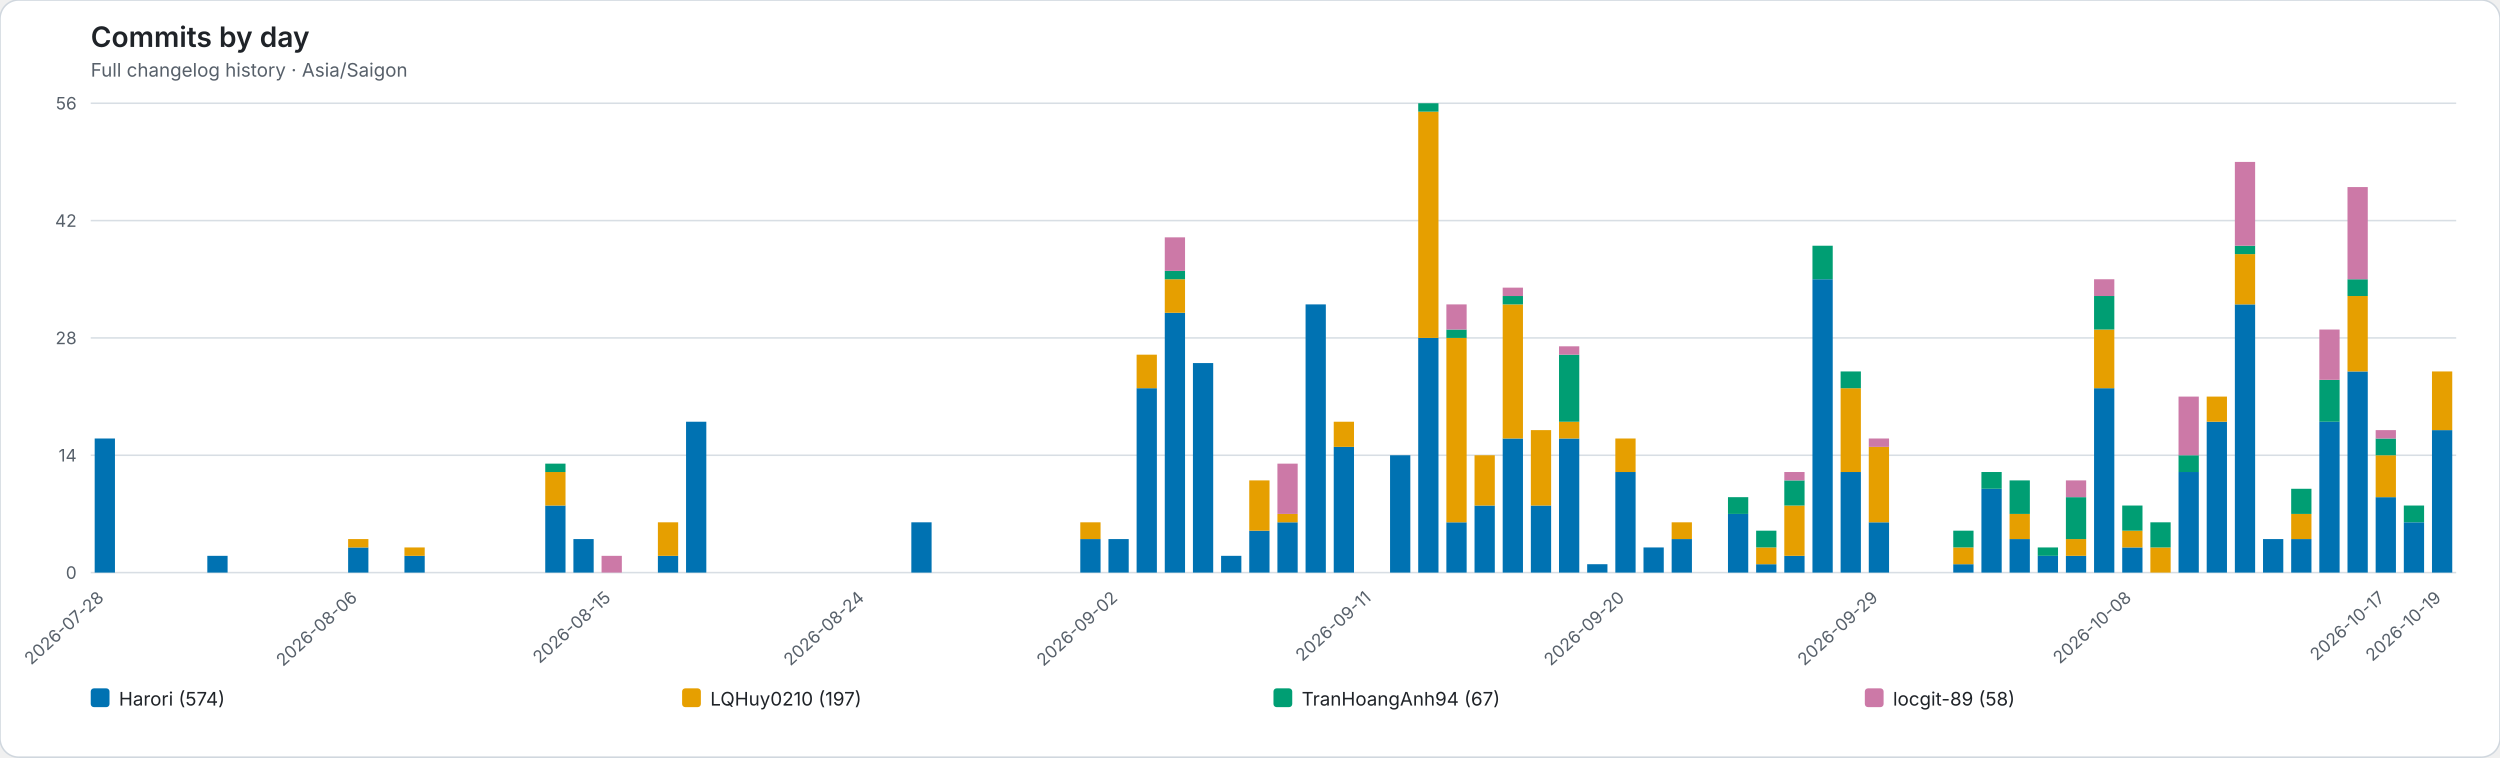
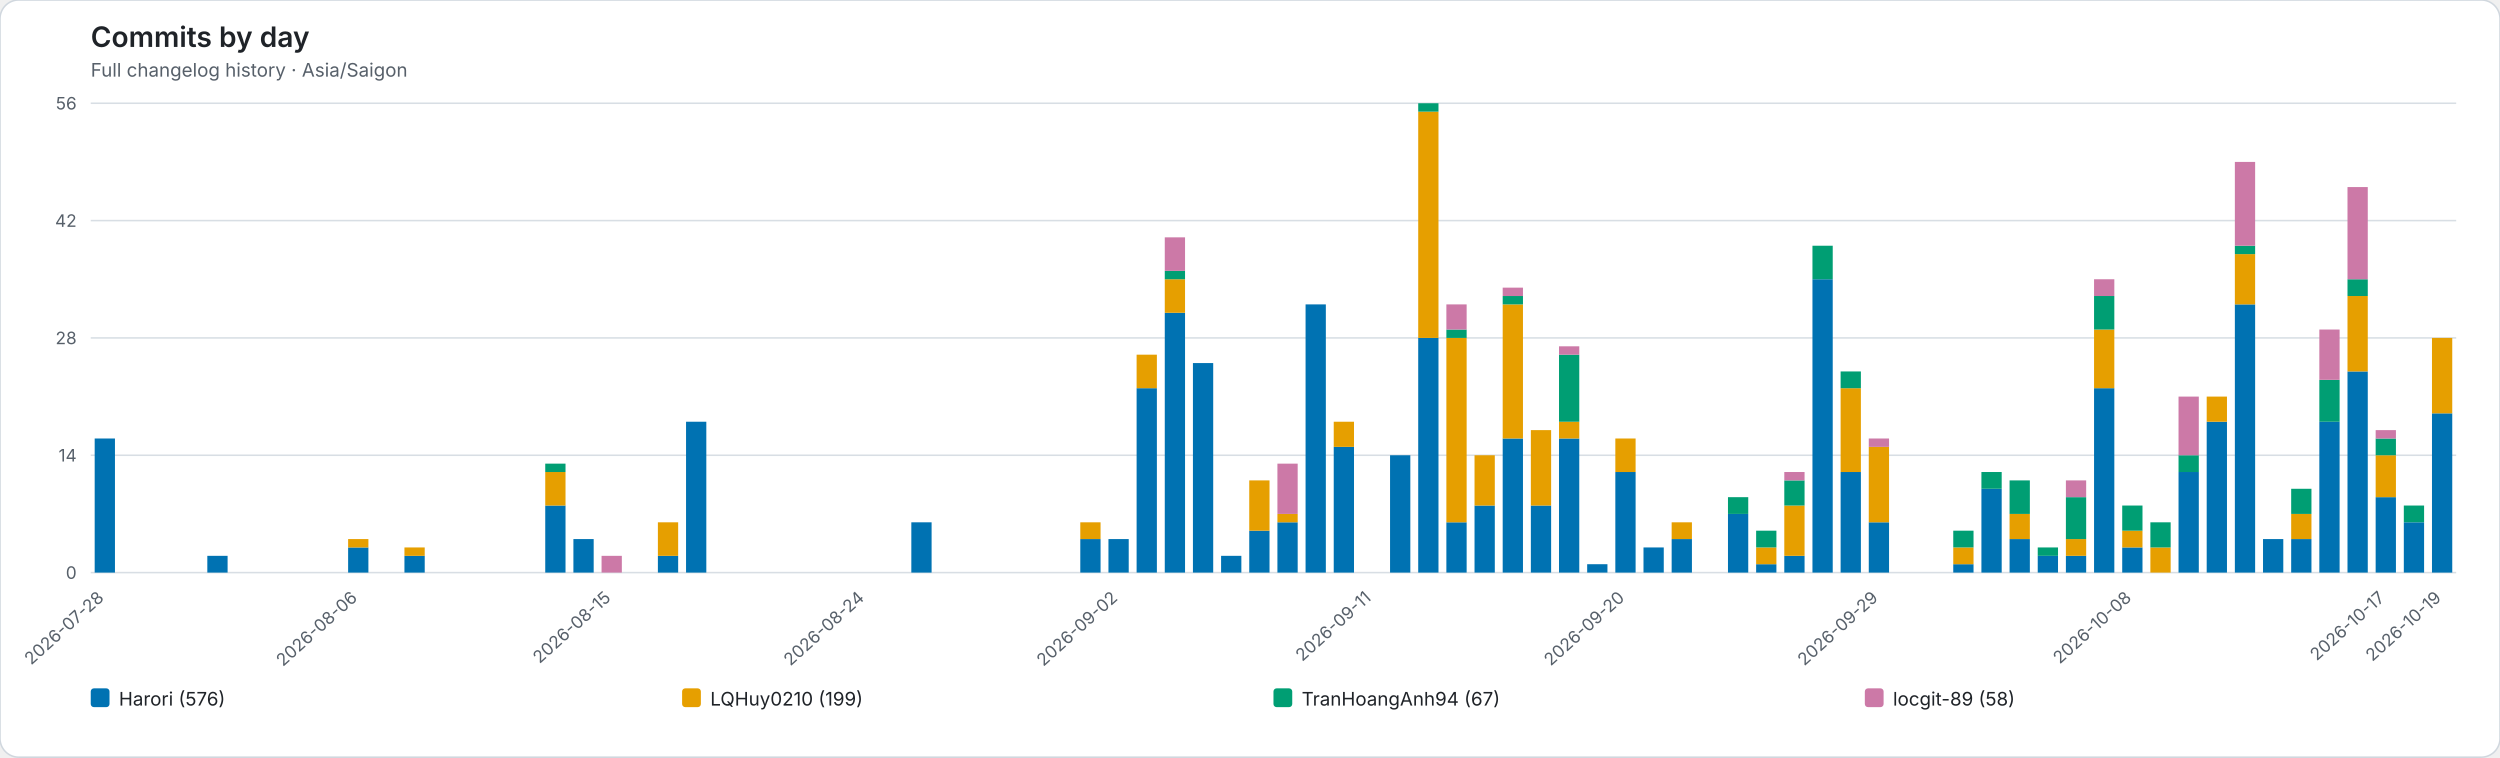
<svg xmlns="http://www.w3.org/2000/svg" role="img" viewBox="0 0 1598 484">
  <rect width="1598" height="484" rx="12" fill="#ffffff" stroke="#d0d7de" />
  <style>text{font-family:system-ui,-apple-system,BlinkMacSystemFont,"Segoe UI",sans-serif}.axis{fill:#57606a;font-size:11px}.heading{fill:#1f2328;font-size:18px;font-weight:600}.subheading{fill:#57606a;font-size:12px}.grid{stroke:#d8dee4;stroke-width:1}.legend{fill:#1f2328;font-size:12px}</style>
  <text class="heading" x="58" y="30">Commits by day</text>
  <text class="subheading" x="58" y="49">Full changelog history · Asia/Saigon</text>
  <line class="grid" x1="58" y1="366.00" x2="1570" y2="366.00" />
  <text class="axis" x="49" y="370.00" text-anchor="end">0</text>
  <line class="grid" x1="58" y1="291.00" x2="1570" y2="291.00" />
  <text class="axis" x="49" y="295.00" text-anchor="end">14</text>
  <line class="grid" x1="58" y1="216.00" x2="1570" y2="216.00" />
  <text class="axis" x="49" y="220.00" text-anchor="end">28</text>
  <line class="grid" x1="58" y1="141.00" x2="1570" y2="141.00" />
  <text class="axis" x="49" y="145.00" text-anchor="end">42</text>
  <line class="grid" x1="58" y1="66.00" x2="1570" y2="66.00" />
  <text class="axis" x="49" y="70.00" text-anchor="end">56</text>
  <g data-date="2026-07-28">
    <rect x="60.52" y="280.29" width="12.96" height="85.71" fill="#0072B2" />
  </g>
  <text class="axis" x="67.00" y="383" text-anchor="end" transform="rotate(-42 67.00 383)">2026-07-28</text>
  <g data-date="2026-07-29">
  </g>
  <g data-date="2026-07-30">
  </g>
  <g data-date="2026-07-31">
  </g>
  <g data-date="2026-08-01">
    <rect x="132.52" y="355.29" width="12.96" height="10.71" fill="#0072B2" />
  </g>
  <g data-date="2026-08-02">
  </g>
  <g data-date="2026-08-03">
  </g>
  <g data-date="2026-08-04">
  </g>
  <g data-date="2026-08-05">
  </g>
  <g data-date="2026-08-06">
    <rect x="222.52" y="349.93" width="12.96" height="16.07" fill="#0072B2" />
    <rect x="222.52" y="344.57" width="12.96" height="5.36" fill="#E69F00" />
  </g>
  <text class="axis" x="229.00" y="383" text-anchor="end" transform="rotate(-42 229.00 383)">2026-08-06</text>
  <g data-date="2026-08-07">
  </g>
  <g data-date="2026-08-08">
    <rect x="258.52" y="355.29" width="12.96" height="10.71" fill="#0072B2" />
    <rect x="258.52" y="349.93" width="12.96" height="5.36" fill="#E69F00" />
  </g>
  <g data-date="2026-08-09">
  </g>
  <g data-date="2026-08-10">
  </g>
  <g data-date="2026-08-11">
  </g>
  <g data-date="2026-08-12">
  </g>
  <g data-date="2026-08-13">
    <rect x="348.52" y="323.14" width="12.96" height="42.86" fill="#0072B2" />
    <rect x="348.52" y="301.71" width="12.96" height="21.43" fill="#E69F00" />
    <rect x="348.52" y="296.36" width="12.96" height="5.36" fill="#009E73" />
  </g>
  <g data-date="2026-08-14">
    <rect x="366.52" y="344.57" width="12.96" height="21.43" fill="#0072B2" />
  </g>
  <g data-date="2026-08-15">
    <rect x="384.52" y="355.29" width="12.96" height="10.71" fill="#CC79A7" />
  </g>
  <text class="axis" x="391.00" y="383" text-anchor="end" transform="rotate(-42 391.00 383)">2026-08-15</text>
  <g data-date="2026-08-16">
  </g>
  <g data-date="2026-08-17">
    <rect x="420.52" y="355.29" width="12.96" height="10.71" fill="#0072B2" />
    <rect x="420.52" y="333.86" width="12.96" height="21.43" fill="#E69F00" />
  </g>
  <g data-date="2026-08-18">
    <rect x="438.52" y="269.57" width="12.96" height="96.43" fill="#0072B2" />
  </g>
  <g data-date="2026-08-19">
  </g>
  <g data-date="2026-08-20">
  </g>
  <g data-date="2026-08-21">
  </g>
  <g data-date="2026-08-22">
  </g>
  <g data-date="2026-08-23">
  </g>
  <g data-date="2026-08-24">
  </g>
  <text class="axis" x="553.00" y="383" text-anchor="end" transform="rotate(-42 553.00 383)">2026-08-24</text>
  <g data-date="2026-08-25">
  </g>
  <g data-date="2026-08-26">
    <rect x="582.52" y="333.86" width="12.96" height="32.14" fill="#0072B2" />
  </g>
  <g data-date="2026-08-27">
  </g>
  <g data-date="2026-08-28">
  </g>
  <g data-date="2026-08-29">
  </g>
  <g data-date="2026-08-30">
  </g>
  <g data-date="2026-08-31">
  </g>
  <g data-date="2026-09-01">
    <rect x="690.52" y="344.57" width="12.96" height="21.43" fill="#0072B2" />
    <rect x="690.52" y="333.86" width="12.96" height="10.71" fill="#E69F00" />
  </g>
  <g data-date="2026-09-02">
    <rect x="708.52" y="344.57" width="12.96" height="21.43" fill="#0072B2" />
  </g>
  <text class="axis" x="715.00" y="383" text-anchor="end" transform="rotate(-42 715.00 383)">2026-09-02</text>
  <g data-date="2026-09-03">
    <rect x="726.52" y="248.14" width="12.96" height="117.86" fill="#0072B2" />
    <rect x="726.52" y="226.71" width="12.96" height="21.43" fill="#E69F00" />
  </g>
  <g data-date="2026-09-04">
    <rect x="744.52" y="199.93" width="12.96" height="166.07" fill="#0072B2" />
    <rect x="744.52" y="178.50" width="12.96" height="21.43" fill="#E69F00" />
    <rect x="744.52" y="173.14" width="12.96" height="5.36" fill="#009E73" />
    <rect x="744.52" y="151.71" width="12.96" height="21.43" fill="#CC79A7" />
  </g>
  <g data-date="2026-09-05">
    <rect x="762.52" y="232.07" width="12.96" height="133.93" fill="#0072B2" />
  </g>
  <g data-date="2026-09-06">
    <rect x="780.52" y="355.29" width="12.96" height="10.71" fill="#0072B2" />
  </g>
  <g data-date="2026-09-07">
    <rect x="798.52" y="339.21" width="12.96" height="26.79" fill="#0072B2" />
    <rect x="798.52" y="307.07" width="12.96" height="32.14" fill="#E69F00" />
  </g>
  <g data-date="2026-09-08">
    <rect x="816.52" y="333.86" width="12.96" height="32.14" fill="#0072B2" />
    <rect x="816.52" y="328.50" width="12.96" height="5.36" fill="#E69F00" />
    <rect x="816.52" y="296.36" width="12.96" height="32.14" fill="#CC79A7" />
  </g>
  <g data-date="2026-09-09">
    <rect x="834.52" y="194.57" width="12.96" height="171.43" fill="#0072B2" />
  </g>
  <g data-date="2026-09-10">
    <rect x="852.52" y="285.64" width="12.96" height="80.36" fill="#0072B2" />
    <rect x="852.52" y="269.57" width="12.96" height="16.07" fill="#E69F00" />
  </g>
  <g data-date="2026-09-11">
  </g>
  <text class="axis" x="877.00" y="383" text-anchor="end" transform="rotate(-42 877.00 383)">2026-09-11</text>
  <g data-date="2026-09-12">
    <rect x="888.52" y="291.00" width="12.96" height="75.00" fill="#0072B2" />
  </g>
  <g data-date="2026-09-13">
    <rect x="906.52" y="216.00" width="12.96" height="150.00" fill="#0072B2" />
    <rect x="906.52" y="71.36" width="12.96" height="144.64" fill="#E69F00" />
    <rect x="906.52" y="66.00" width="12.96" height="5.36" fill="#009E73" />
  </g>
  <g data-date="2026-09-14">
    <rect x="924.52" y="333.86" width="12.96" height="32.14" fill="#0072B2" />
    <rect x="924.52" y="216.00" width="12.96" height="117.86" fill="#E69F00" />
    <rect x="924.52" y="210.64" width="12.96" height="5.36" fill="#009E73" />
    <rect x="924.52" y="194.57" width="12.96" height="16.07" fill="#CC79A7" />
  </g>
  <g data-date="2026-09-15">
    <rect x="942.52" y="323.14" width="12.96" height="42.86" fill="#0072B2" />
    <rect x="942.52" y="291.00" width="12.96" height="32.14" fill="#E69F00" />
  </g>
  <g data-date="2026-09-16">
    <rect x="960.52" y="280.29" width="12.96" height="85.71" fill="#0072B2" />
    <rect x="960.52" y="194.57" width="12.96" height="85.71" fill="#E69F00" />
    <rect x="960.52" y="189.21" width="12.96" height="5.36" fill="#009E73" />
    <rect x="960.52" y="183.86" width="12.96" height="5.36" fill="#CC79A7" />
  </g>
  <g data-date="2026-09-17">
    <rect x="978.52" y="323.14" width="12.96" height="42.86" fill="#0072B2" />
    <rect x="978.52" y="274.93" width="12.96" height="48.21" fill="#E69F00" />
  </g>
  <g data-date="2026-09-18">
    <rect x="996.52" y="280.29" width="12.96" height="85.71" fill="#0072B2" />
    <rect x="996.52" y="269.57" width="12.96" height="10.71" fill="#E69F00" />
    <rect x="996.52" y="226.71" width="12.96" height="42.86" fill="#009E73" />
    <rect x="996.52" y="221.36" width="12.96" height="5.36" fill="#CC79A7" />
  </g>
  <g data-date="2026-09-19">
    <rect x="1014.52" y="360.64" width="12.96" height="5.36" fill="#0072B2" />
  </g>
  <g data-date="2026-09-20">
    <rect x="1032.52" y="301.71" width="12.96" height="64.29" fill="#0072B2" />
    <rect x="1032.52" y="280.29" width="12.96" height="21.43" fill="#E69F00" />
  </g>
  <text class="axis" x="1039.00" y="383" text-anchor="end" transform="rotate(-42 1039.00 383)">2026-09-20</text>
  <g data-date="2026-09-21">
    <rect x="1050.52" y="349.93" width="12.96" height="16.07" fill="#0072B2" />
  </g>
  <g data-date="2026-09-22">
    <rect x="1068.52" y="344.57" width="12.96" height="21.43" fill="#0072B2" />
    <rect x="1068.52" y="333.86" width="12.96" height="10.71" fill="#E69F00" />
  </g>
  <g data-date="2026-09-23">
  </g>
  <g data-date="2026-09-24">
    <rect x="1104.52" y="328.50" width="12.96" height="37.50" fill="#0072B2" />
    <rect x="1104.52" y="317.79" width="12.96" height="10.71" fill="#009E73" />
  </g>
  <g data-date="2026-09-25">
    <rect x="1122.52" y="360.64" width="12.96" height="5.36" fill="#0072B2" />
    <rect x="1122.52" y="349.93" width="12.96" height="10.71" fill="#E69F00" />
    <rect x="1122.52" y="339.21" width="12.96" height="10.71" fill="#009E73" />
  </g>
  <g data-date="2026-09-26">
    <rect x="1140.52" y="355.29" width="12.96" height="10.71" fill="#0072B2" />
    <rect x="1140.52" y="323.14" width="12.96" height="32.14" fill="#E69F00" />
    <rect x="1140.52" y="307.07" width="12.96" height="16.07" fill="#009E73" />
    <rect x="1140.52" y="301.71" width="12.96" height="5.36" fill="#CC79A7" />
  </g>
  <g data-date="2026-09-27">
    <rect x="1158.52" y="178.50" width="12.96" height="187.50" fill="#0072B2" />
    <rect x="1158.52" y="157.07" width="12.96" height="21.43" fill="#009E73" />
  </g>
  <g data-date="2026-09-28">
    <rect x="1176.52" y="301.71" width="12.96" height="64.29" fill="#0072B2" />
    <rect x="1176.52" y="248.14" width="12.96" height="53.57" fill="#E69F00" />
    <rect x="1176.52" y="237.43" width="12.96" height="10.71" fill="#009E73" />
  </g>
  <g data-date="2026-09-29">
    <rect x="1194.52" y="333.86" width="12.96" height="32.14" fill="#0072B2" />
    <rect x="1194.52" y="285.64" width="12.96" height="48.21" fill="#E69F00" />
    <rect x="1194.52" y="280.29" width="12.96" height="5.36" fill="#CC79A7" />
  </g>
  <text class="axis" x="1201.00" y="383" text-anchor="end" transform="rotate(-42 1201.00 383)">2026-09-29</text>
  <g data-date="2026-09-30">
  </g>
  <g data-date="2026-10-01">
  </g>
  <g data-date="2026-10-02">
    <rect x="1248.52" y="360.64" width="12.96" height="5.36" fill="#0072B2" />
    <rect x="1248.52" y="349.93" width="12.96" height="10.71" fill="#E69F00" />
    <rect x="1248.52" y="339.21" width="12.96" height="10.71" fill="#009E73" />
  </g>
  <g data-date="2026-10-03">
    <rect x="1266.52" y="312.43" width="12.96" height="53.57" fill="#0072B2" />
    <rect x="1266.52" y="301.71" width="12.96" height="10.71" fill="#009E73" />
  </g>
  <g data-date="2026-10-04">
    <rect x="1284.52" y="344.57" width="12.96" height="21.43" fill="#0072B2" />
    <rect x="1284.52" y="328.50" width="12.96" height="16.07" fill="#E69F00" />
    <rect x="1284.52" y="307.07" width="12.96" height="21.43" fill="#009E73" />
  </g>
  <g data-date="2026-10-05">
    <rect x="1302.52" y="355.29" width="12.96" height="10.71" fill="#0072B2" />
    <rect x="1302.52" y="349.93" width="12.96" height="5.36" fill="#009E73" />
  </g>
  <g data-date="2026-10-06">
    <rect x="1320.52" y="355.29" width="12.96" height="10.71" fill="#0072B2" />
    <rect x="1320.52" y="344.57" width="12.96" height="10.71" fill="#E69F00" />
    <rect x="1320.52" y="317.79" width="12.96" height="26.79" fill="#009E73" />
    <rect x="1320.52" y="307.07" width="12.96" height="10.71" fill="#CC79A7" />
  </g>
  <g data-date="2026-10-07">
    <rect x="1338.52" y="248.14" width="12.96" height="117.86" fill="#0072B2" />
    <rect x="1338.52" y="210.64" width="12.96" height="37.50" fill="#E69F00" />
    <rect x="1338.52" y="189.21" width="12.96" height="21.43" fill="#009E73" />
    <rect x="1338.52" y="178.50" width="12.96" height="10.71" fill="#CC79A7" />
  </g>
  <g data-date="2026-10-08">
    <rect x="1356.52" y="349.93" width="12.96" height="16.07" fill="#0072B2" />
    <rect x="1356.52" y="339.21" width="12.96" height="10.71" fill="#E69F00" />
    <rect x="1356.52" y="323.14" width="12.96" height="16.07" fill="#009E73" />
  </g>
  <text class="axis" x="1363.00" y="383" text-anchor="end" transform="rotate(-42 1363.00 383)">2026-10-08</text>
  <g data-date="2026-10-09">
    <rect x="1374.52" y="349.93" width="12.96" height="16.07" fill="#E69F00" />
    <rect x="1374.52" y="333.86" width="12.96" height="16.07" fill="#009E73" />
  </g>
  <g data-date="2026-10-10">
    <rect x="1392.52" y="301.71" width="12.96" height="64.29" fill="#0072B2" />
    <rect x="1392.52" y="291.00" width="12.96" height="10.71" fill="#009E73" />
    <rect x="1392.52" y="253.50" width="12.96" height="37.50" fill="#CC79A7" />
  </g>
  <g data-date="2026-10-11">
    <rect x="1410.52" y="269.57" width="12.96" height="96.43" fill="#0072B2" />
    <rect x="1410.52" y="253.50" width="12.96" height="16.07" fill="#E69F00" />
  </g>
  <g data-date="2026-10-12">
    <rect x="1428.52" y="194.57" width="12.96" height="171.43" fill="#0072B2" />
    <rect x="1428.52" y="162.43" width="12.96" height="32.14" fill="#E69F00" />
    <rect x="1428.52" y="157.07" width="12.96" height="5.36" fill="#009E73" />
    <rect x="1428.52" y="103.50" width="12.96" height="53.57" fill="#CC79A7" />
  </g>
  <g data-date="2026-10-13">
    <rect x="1446.52" y="344.57" width="12.96" height="21.43" fill="#0072B2" />
  </g>
  <g data-date="2026-10-14">
    <rect x="1464.52" y="344.57" width="12.96" height="21.43" fill="#0072B2" />
    <rect x="1464.52" y="328.50" width="12.96" height="16.07" fill="#E69F00" />
    <rect x="1464.52" y="312.43" width="12.96" height="16.07" fill="#009E73" />
  </g>
  <g data-date="2026-10-15">
    <rect x="1482.52" y="269.57" width="12.96" height="96.43" fill="#0072B2" />
    <rect x="1482.52" y="242.79" width="12.96" height="26.79" fill="#009E73" />
    <rect x="1482.52" y="210.64" width="12.96" height="32.14" fill="#CC79A7" />
  </g>
  <g data-date="2026-10-16">
    <rect x="1500.52" y="237.43" width="12.96" height="128.57" fill="#0072B2" />
    <rect x="1500.52" y="189.21" width="12.96" height="48.21" fill="#E69F00" />
    <rect x="1500.52" y="178.50" width="12.96" height="10.71" fill="#009E73" />
    <rect x="1500.52" y="119.57" width="12.96" height="58.93" fill="#CC79A7" />
  </g>
  <g data-date="2026-10-17">
    <rect x="1518.52" y="317.79" width="12.96" height="48.21" fill="#0072B2" />
    <rect x="1518.52" y="291.00" width="12.96" height="26.79" fill="#E69F00" />
    <rect x="1518.52" y="280.29" width="12.96" height="10.71" fill="#009E73" />
    <rect x="1518.52" y="274.93" width="12.96" height="5.36" fill="#CC79A7" />
  </g>
  <text class="axis" x="1525.00" y="383" text-anchor="end" transform="rotate(-42 1525.00 383)">2026-10-17</text>
  <g data-date="2026-10-18">
    <rect x="1536.52" y="333.86" width="12.96" height="32.14" fill="#0072B2" />
    <rect x="1536.52" y="323.14" width="12.96" height="10.71" fill="#009E73" />
  </g>
  <g data-date="2026-10-19">
-     <rect x="1554.52" y="274.93" width="12.96" height="91.07" fill="#0072B2" />
-     <rect x="1554.52" y="237.43" width="12.96" height="37.50" fill="#E69F00" />
+     <rect x="1554.52" y="264.21" width="12.96" height="101.79" fill="#0072B2" />
+     <rect x="1554.52" y="216.00" width="12.96" height="48.21" fill="#E69F00" />
  </g>
  <text class="axis" x="1561.00" y="383" text-anchor="end" transform="rotate(-42 1561.00 383)">2026-10-19</text>
  <rect x="58.00" y="440" width="12" height="12" rx="2" fill="#0072B2" />
-   <text class="legend" x="76.00" y="451">Harori (574)</text>
+   <text class="legend" x="76.00" y="451">Harori (576)</text>
  <rect x="436.00" y="440" width="12" height="12" rx="2" fill="#E69F00" />
-   <text class="legend" x="454.00" y="451">LQHuy0210 (197)</text>
+   <text class="legend" x="454.00" y="451">LQHuy0210 (199)</text>
  <rect x="814.00" y="440" width="12" height="12" rx="2" fill="#009E73" />
  <text class="legend" x="832.00" y="451">TranHoangAnh94 (67)</text>
  <rect x="1192.00" y="440" width="12" height="12" rx="2" fill="#CC79A7" />
  <text class="legend" x="1210.00" y="451">locgit-89 (58)</text>
</svg>
